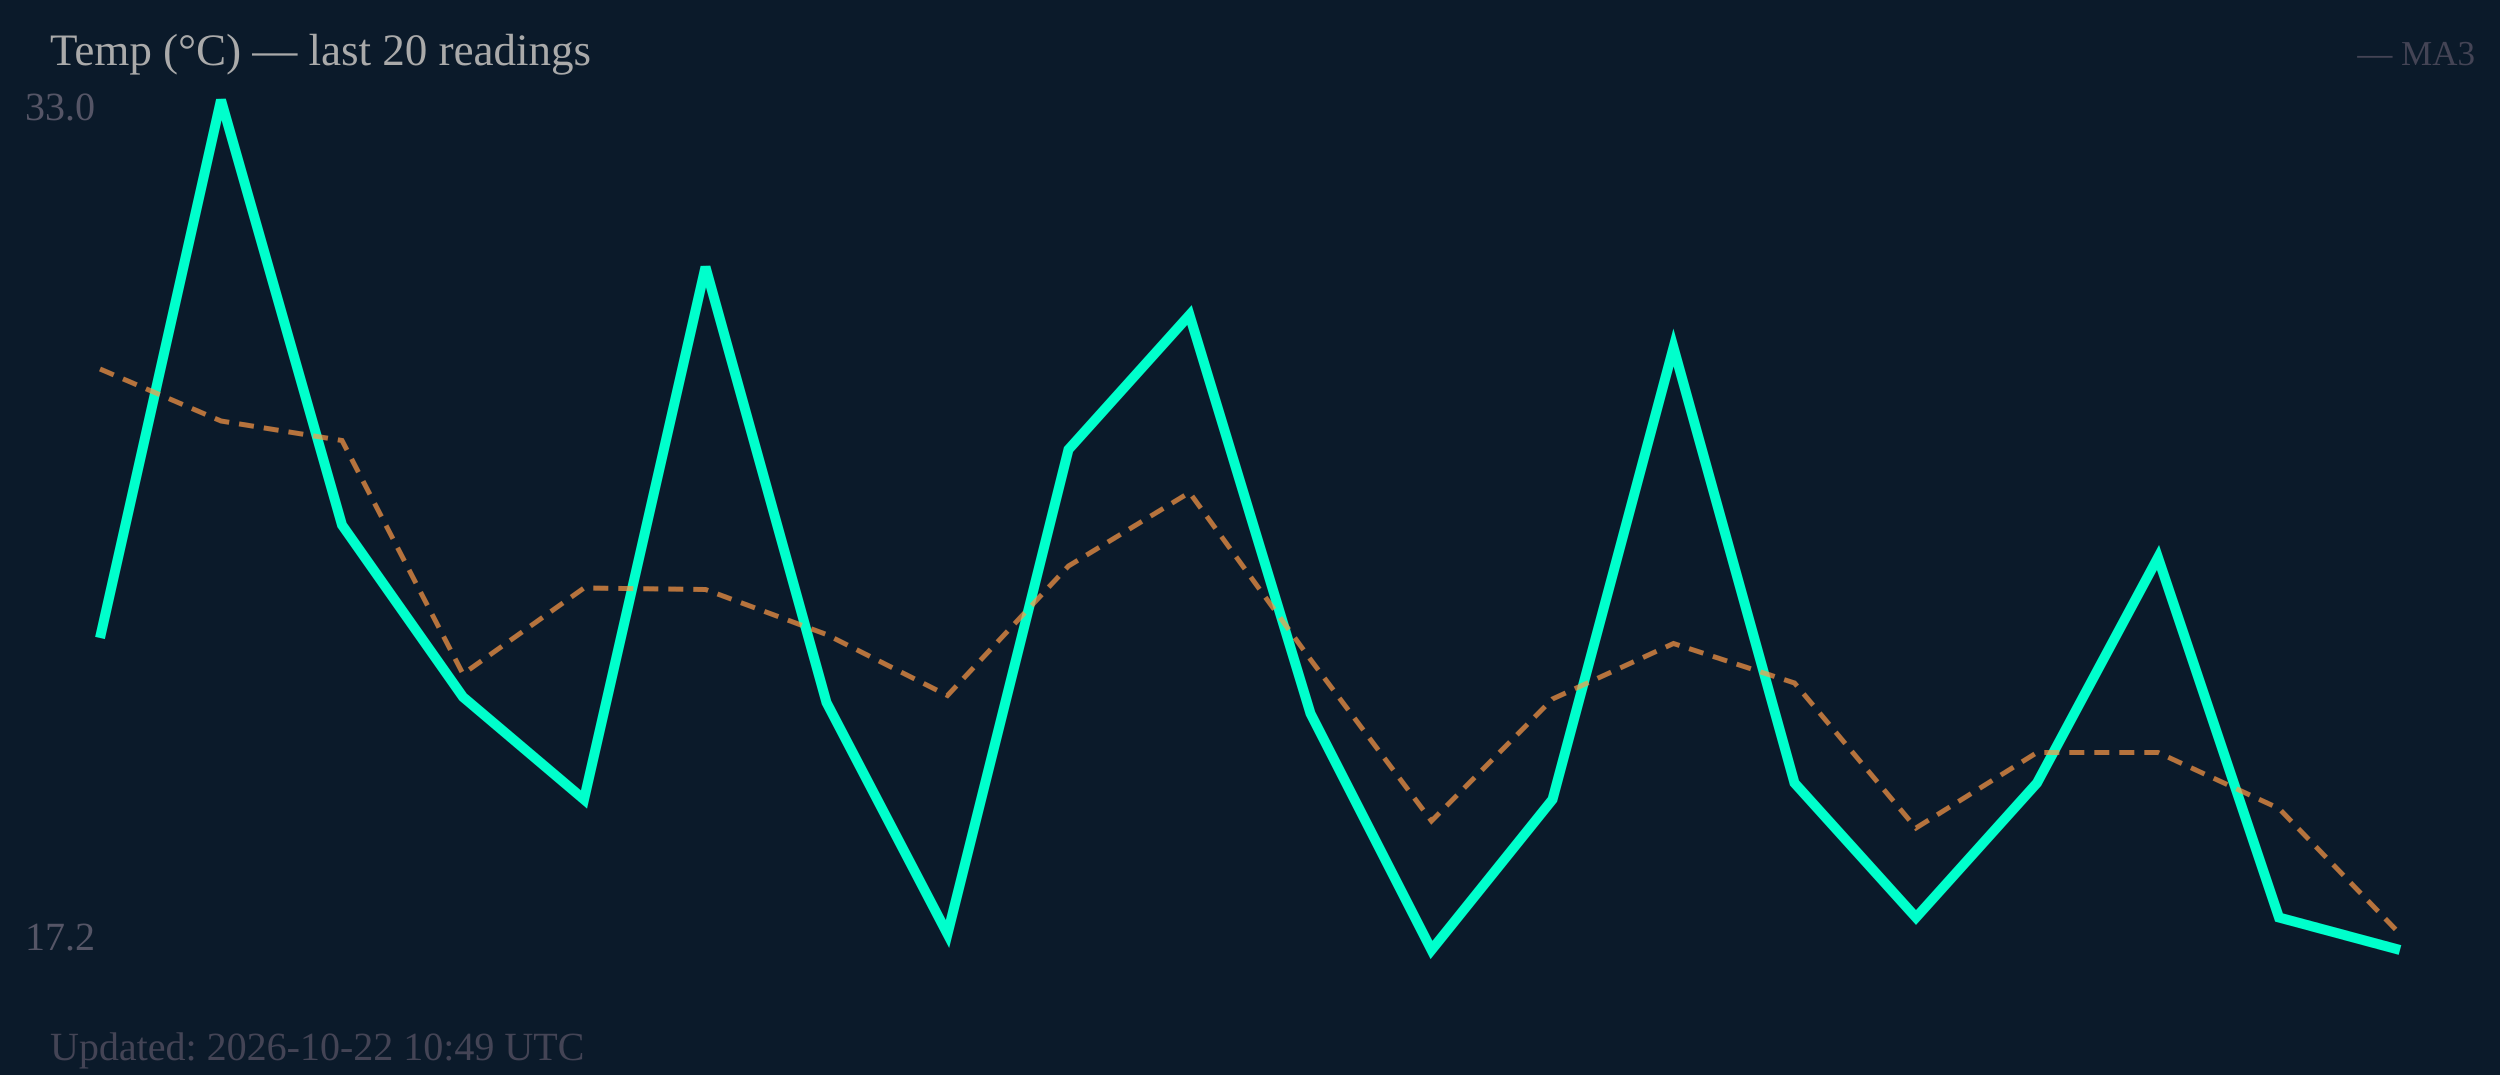
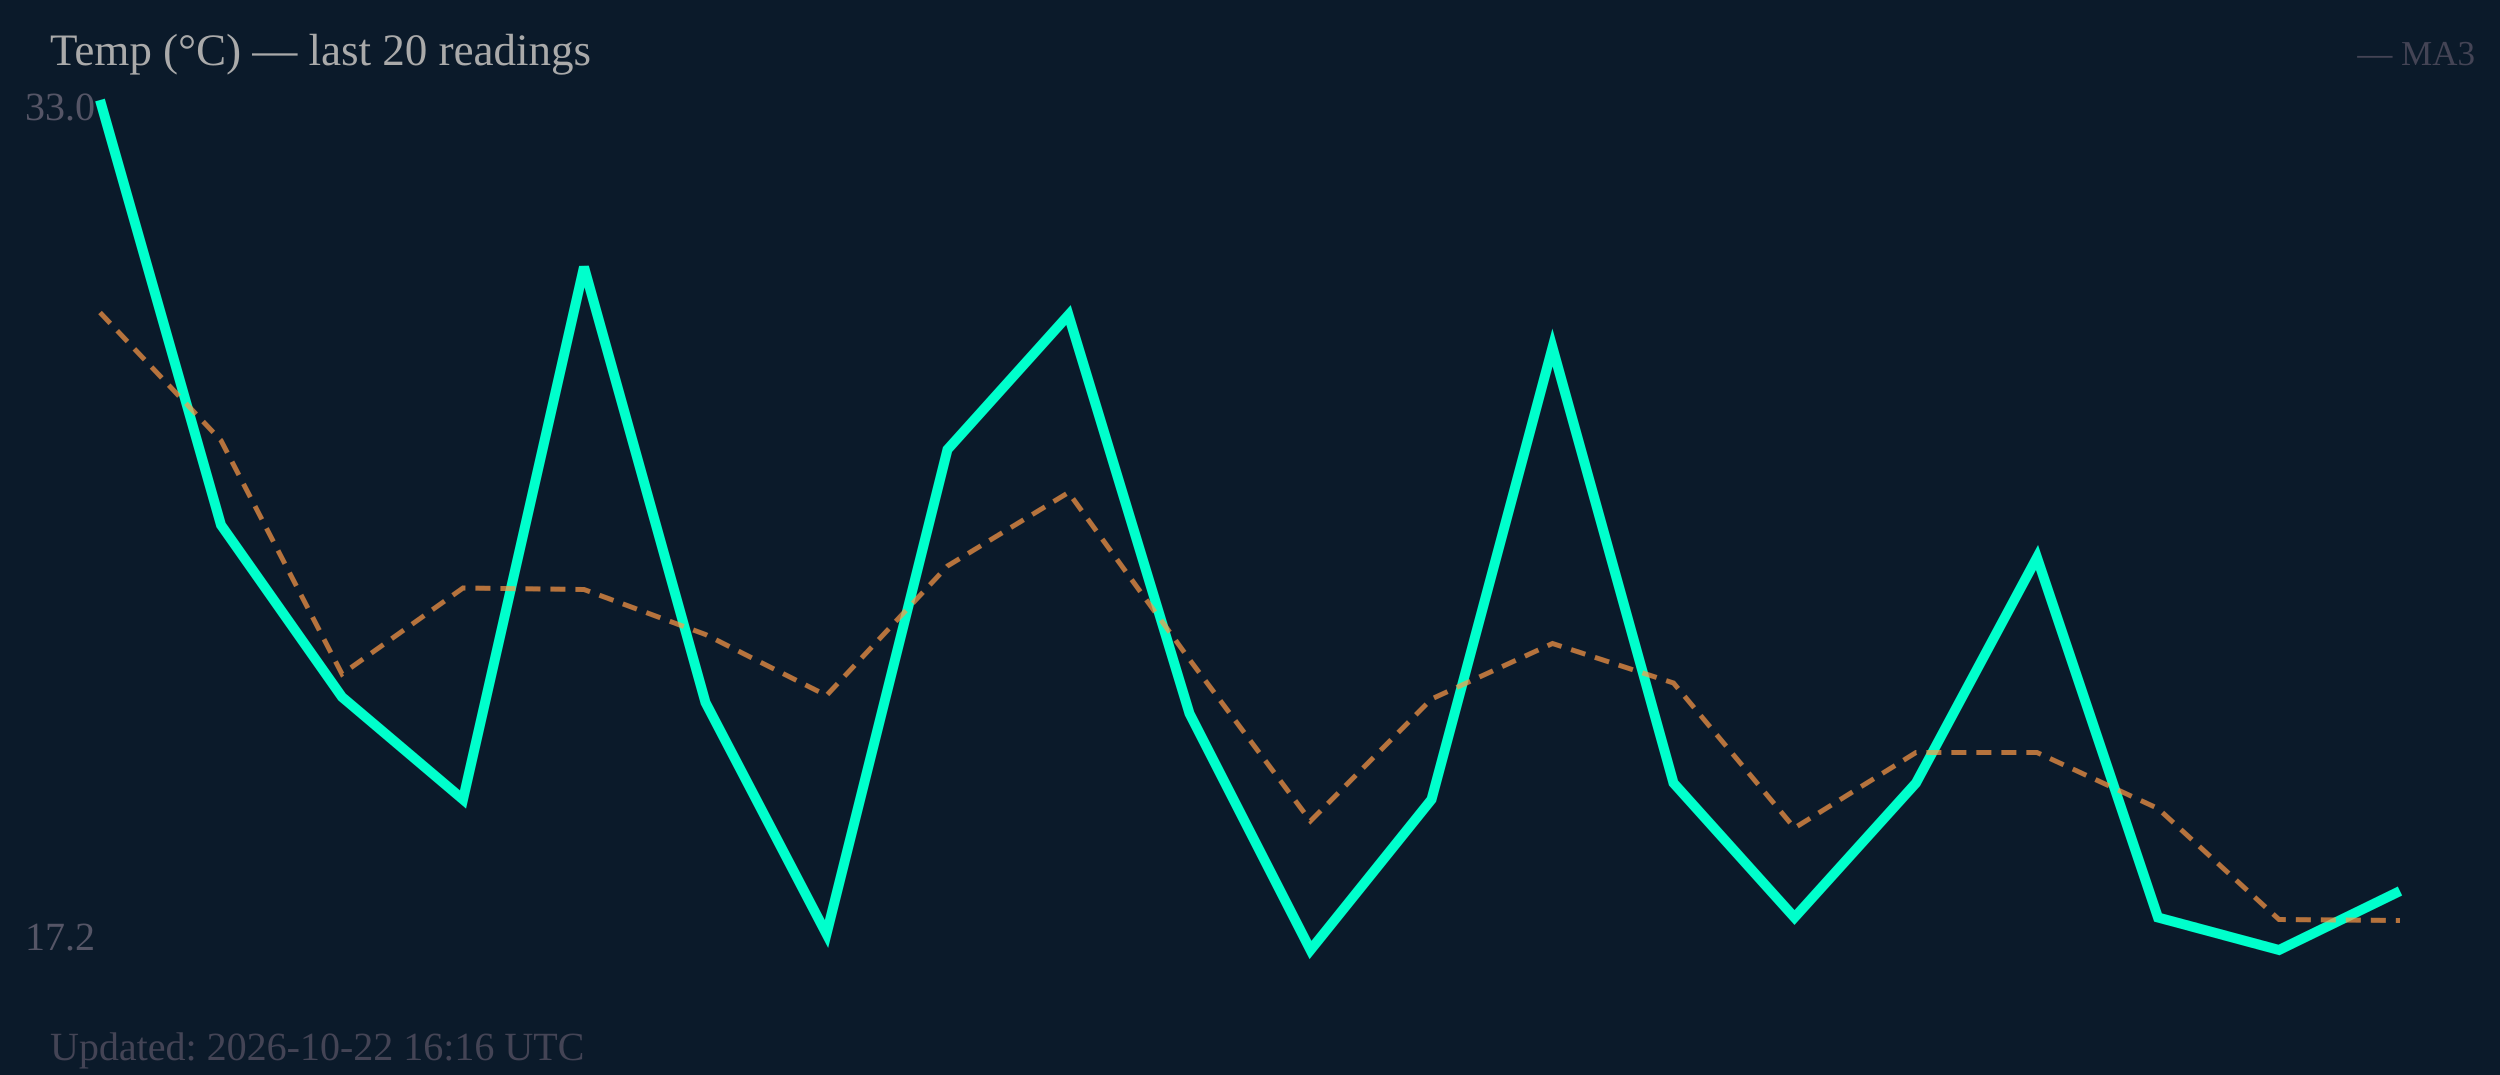
<svg xmlns="http://www.w3.org/2000/svg" width="500" height="215" viewBox="0 0 500 215">
  <rect width="500" height="215" fill="#0b1a2a" />
  <text x="5" y="24" font-size="8" fill="#556">33.0</text>
  <text x="5" y="190" font-size="8" fill="#556">17.2</text>
-   <polyline fill="none" stroke="#00ffcc" stroke-width="2" points="20.0,127.6 44.2,20.0 68.4,105.0 92.6,139.4 116.8,159.9 141.1,53.4 165.3,140.5 189.5,186.8 213.7,89.9 237.9,63.0 262.1,142.7 286.3,190.0 310.5,159.9 334.7,69.5 358.9,156.6 383.2,183.5 407.4,156.6 431.6,111.5 455.8,183.5 480.0,190.0" />
-   <polyline fill="none" stroke="#ff9944" stroke-width="1" stroke-dasharray="3,2" opacity="0.7" points="20.0,73.8 44.2,84.2 68.4,88.1 92.6,134.8 116.8,117.6 141.1,117.9 165.3,126.9 189.5,139.1 213.7,113.2 237.9,98.5 262.1,131.9 286.3,164.2 310.5,139.8 334.7,128.7 358.9,136.6 383.2,165.6 407.4,150.5 431.6,150.5 455.8,161.7 480.0,186.8" />
+   <polyline fill="none" stroke="#00ffcc" stroke-width="2" points="20.0,20.0 44.2,105.0 68.4,139.4 92.6,159.9 116.8,53.4 141.1,140.5 165.3,186.8 189.5,89.9 213.7,63.0 237.9,142.7 262.1,190.0 286.3,159.9 310.5,69.5 334.7,156.6 358.9,183.5 383.2,156.6 407.4,111.5 431.6,183.5 455.8,190.0 480.0,178.2" />
+   <polyline fill="none" stroke="#ff9944" stroke-width="1" stroke-dasharray="3,2" opacity="0.7" points="20.0,62.5 44.2,88.1 68.4,134.8 92.6,117.6 116.8,117.9 141.1,126.9 165.3,139.1 189.5,113.2 213.7,98.5 237.9,131.9 262.1,164.2 286.3,139.8 310.5,128.7 334.7,136.6 358.9,165.6 383.2,150.5 407.4,150.5 431.6,161.7 455.8,183.9 480.0,184.1" />
  <text x="10" y="13" font-size="9" fill="#aaa">Temp (°C) — last 20 readings</text>
  <text x="495" y="13" font-size="7" fill="#445" text-anchor="end">— MA3</text>
-   <text x="10" y="212" font-size="8" fill="#445">Updated: 2026-10-22 10:49 UTC</text>
+   <text x="10" y="212" font-size="8" fill="#445">Updated: 2026-10-22 16:16 UTC</text>
</svg>
